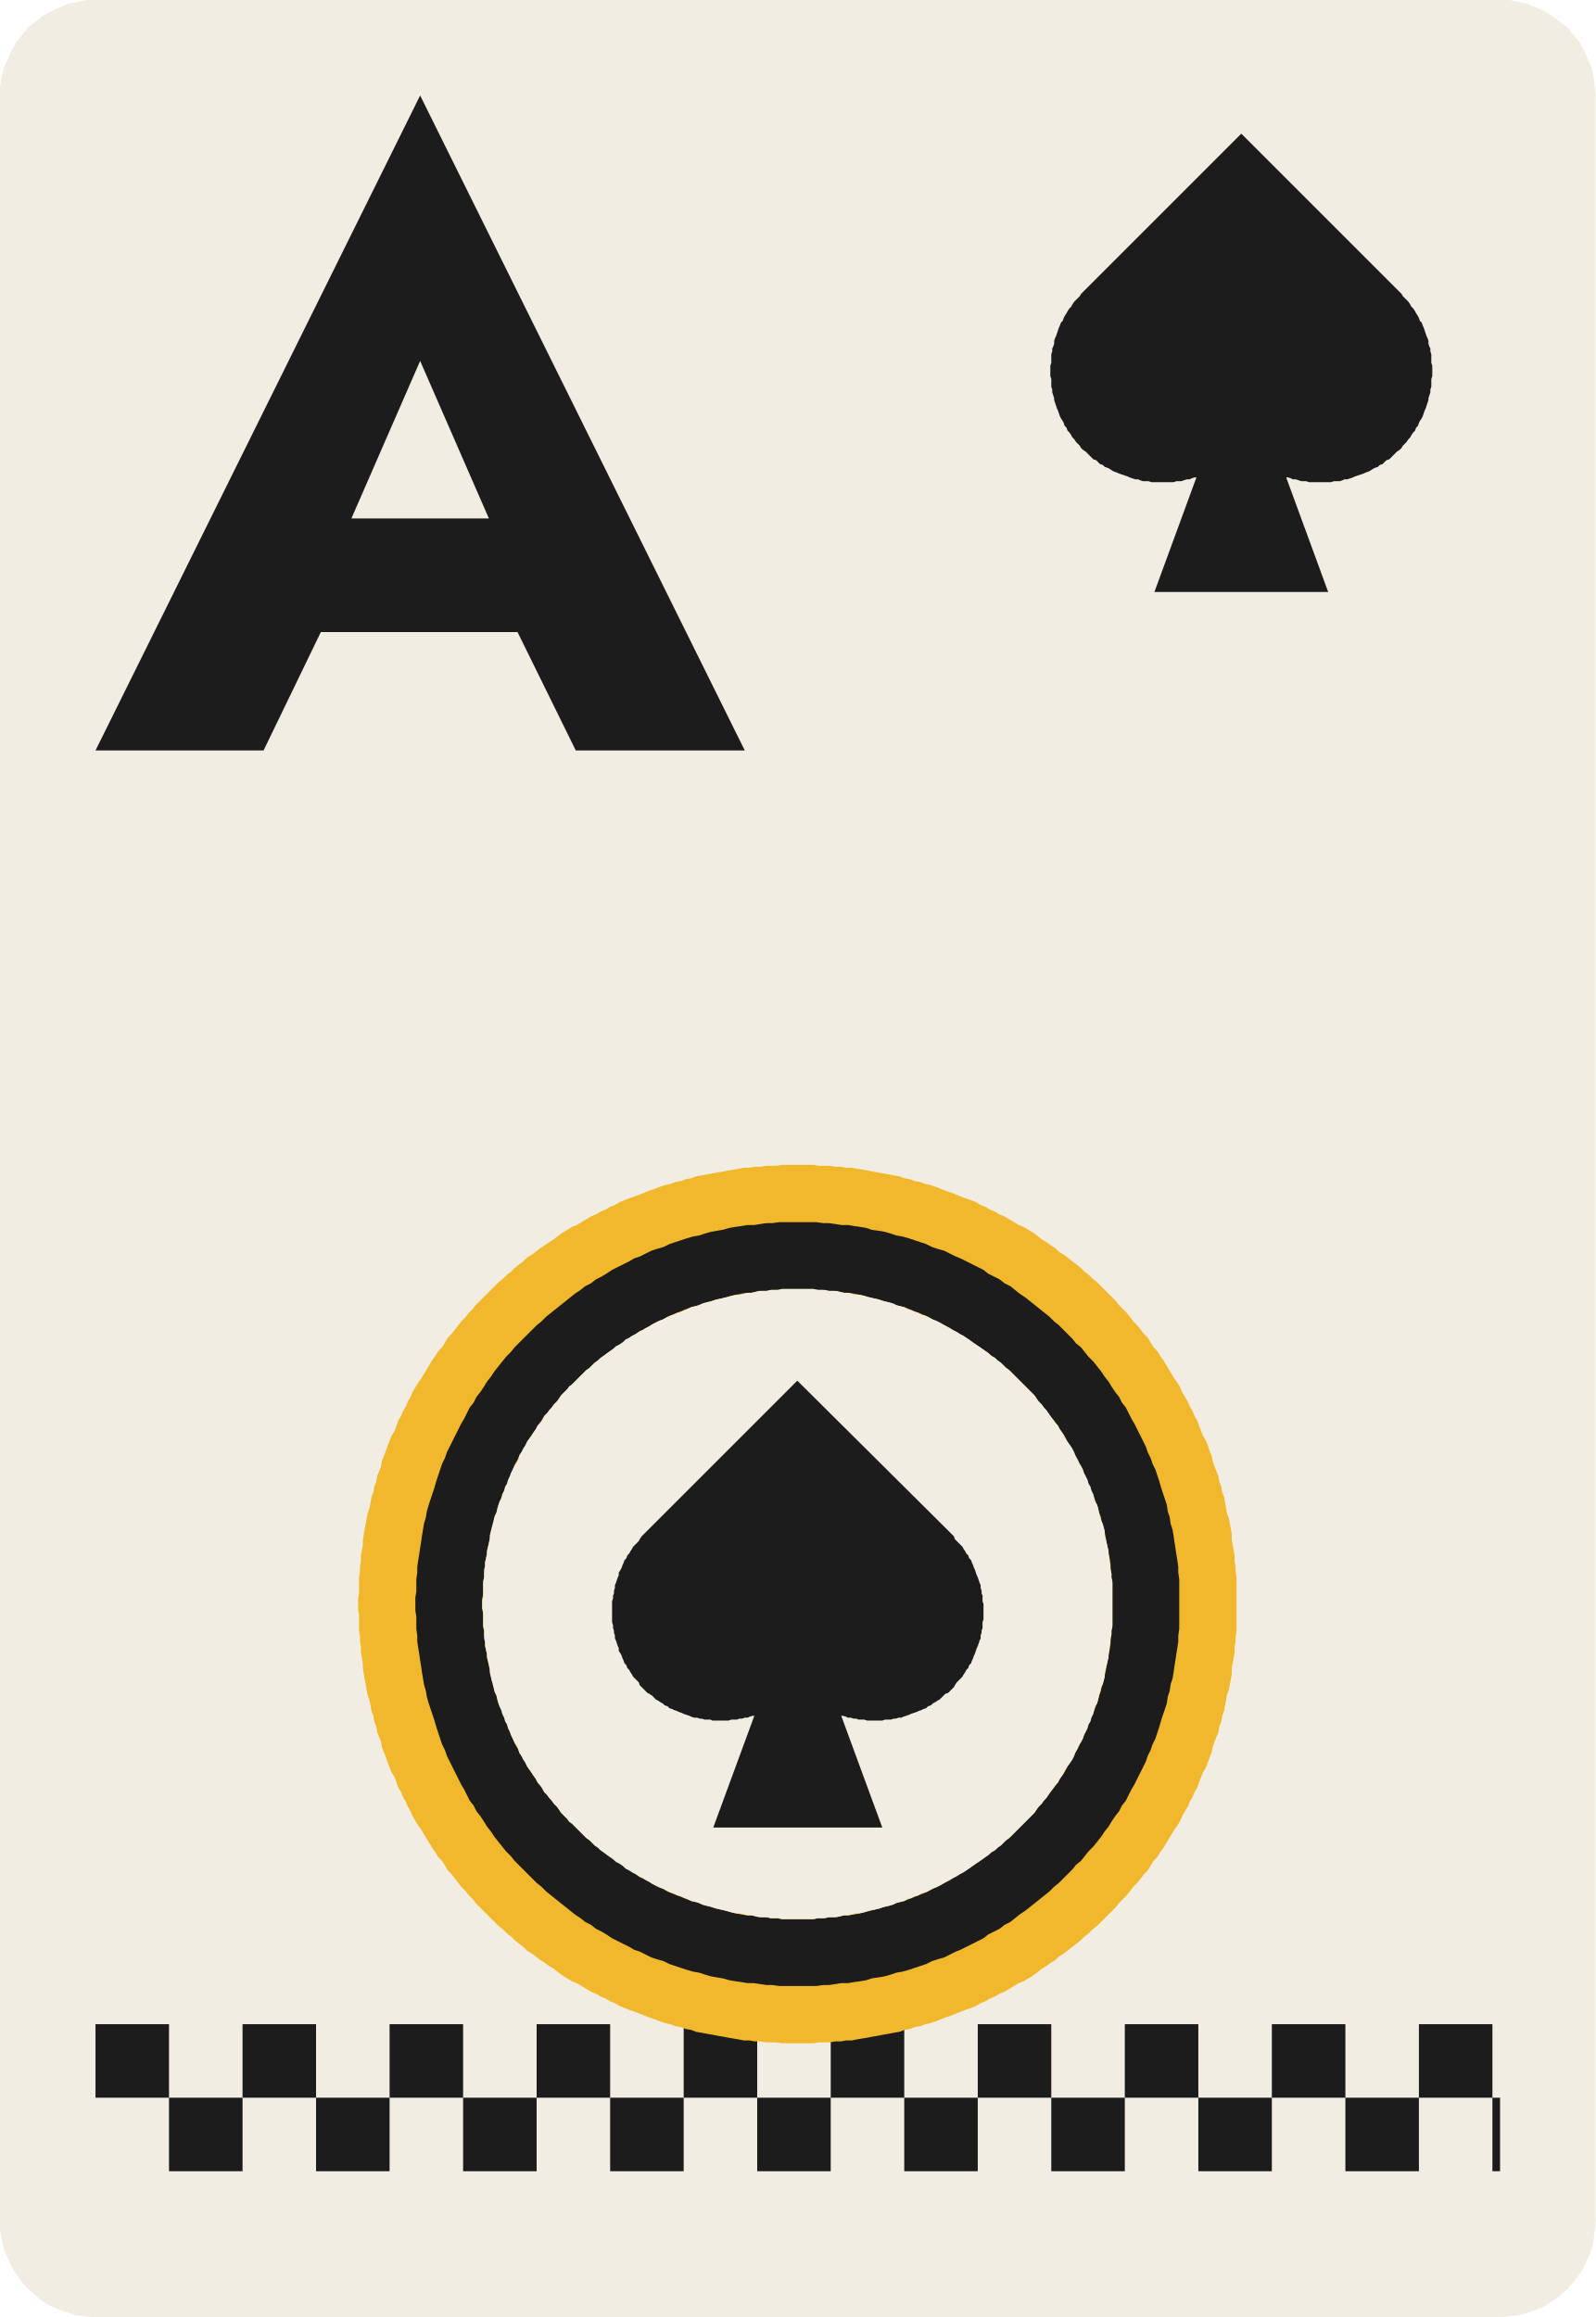
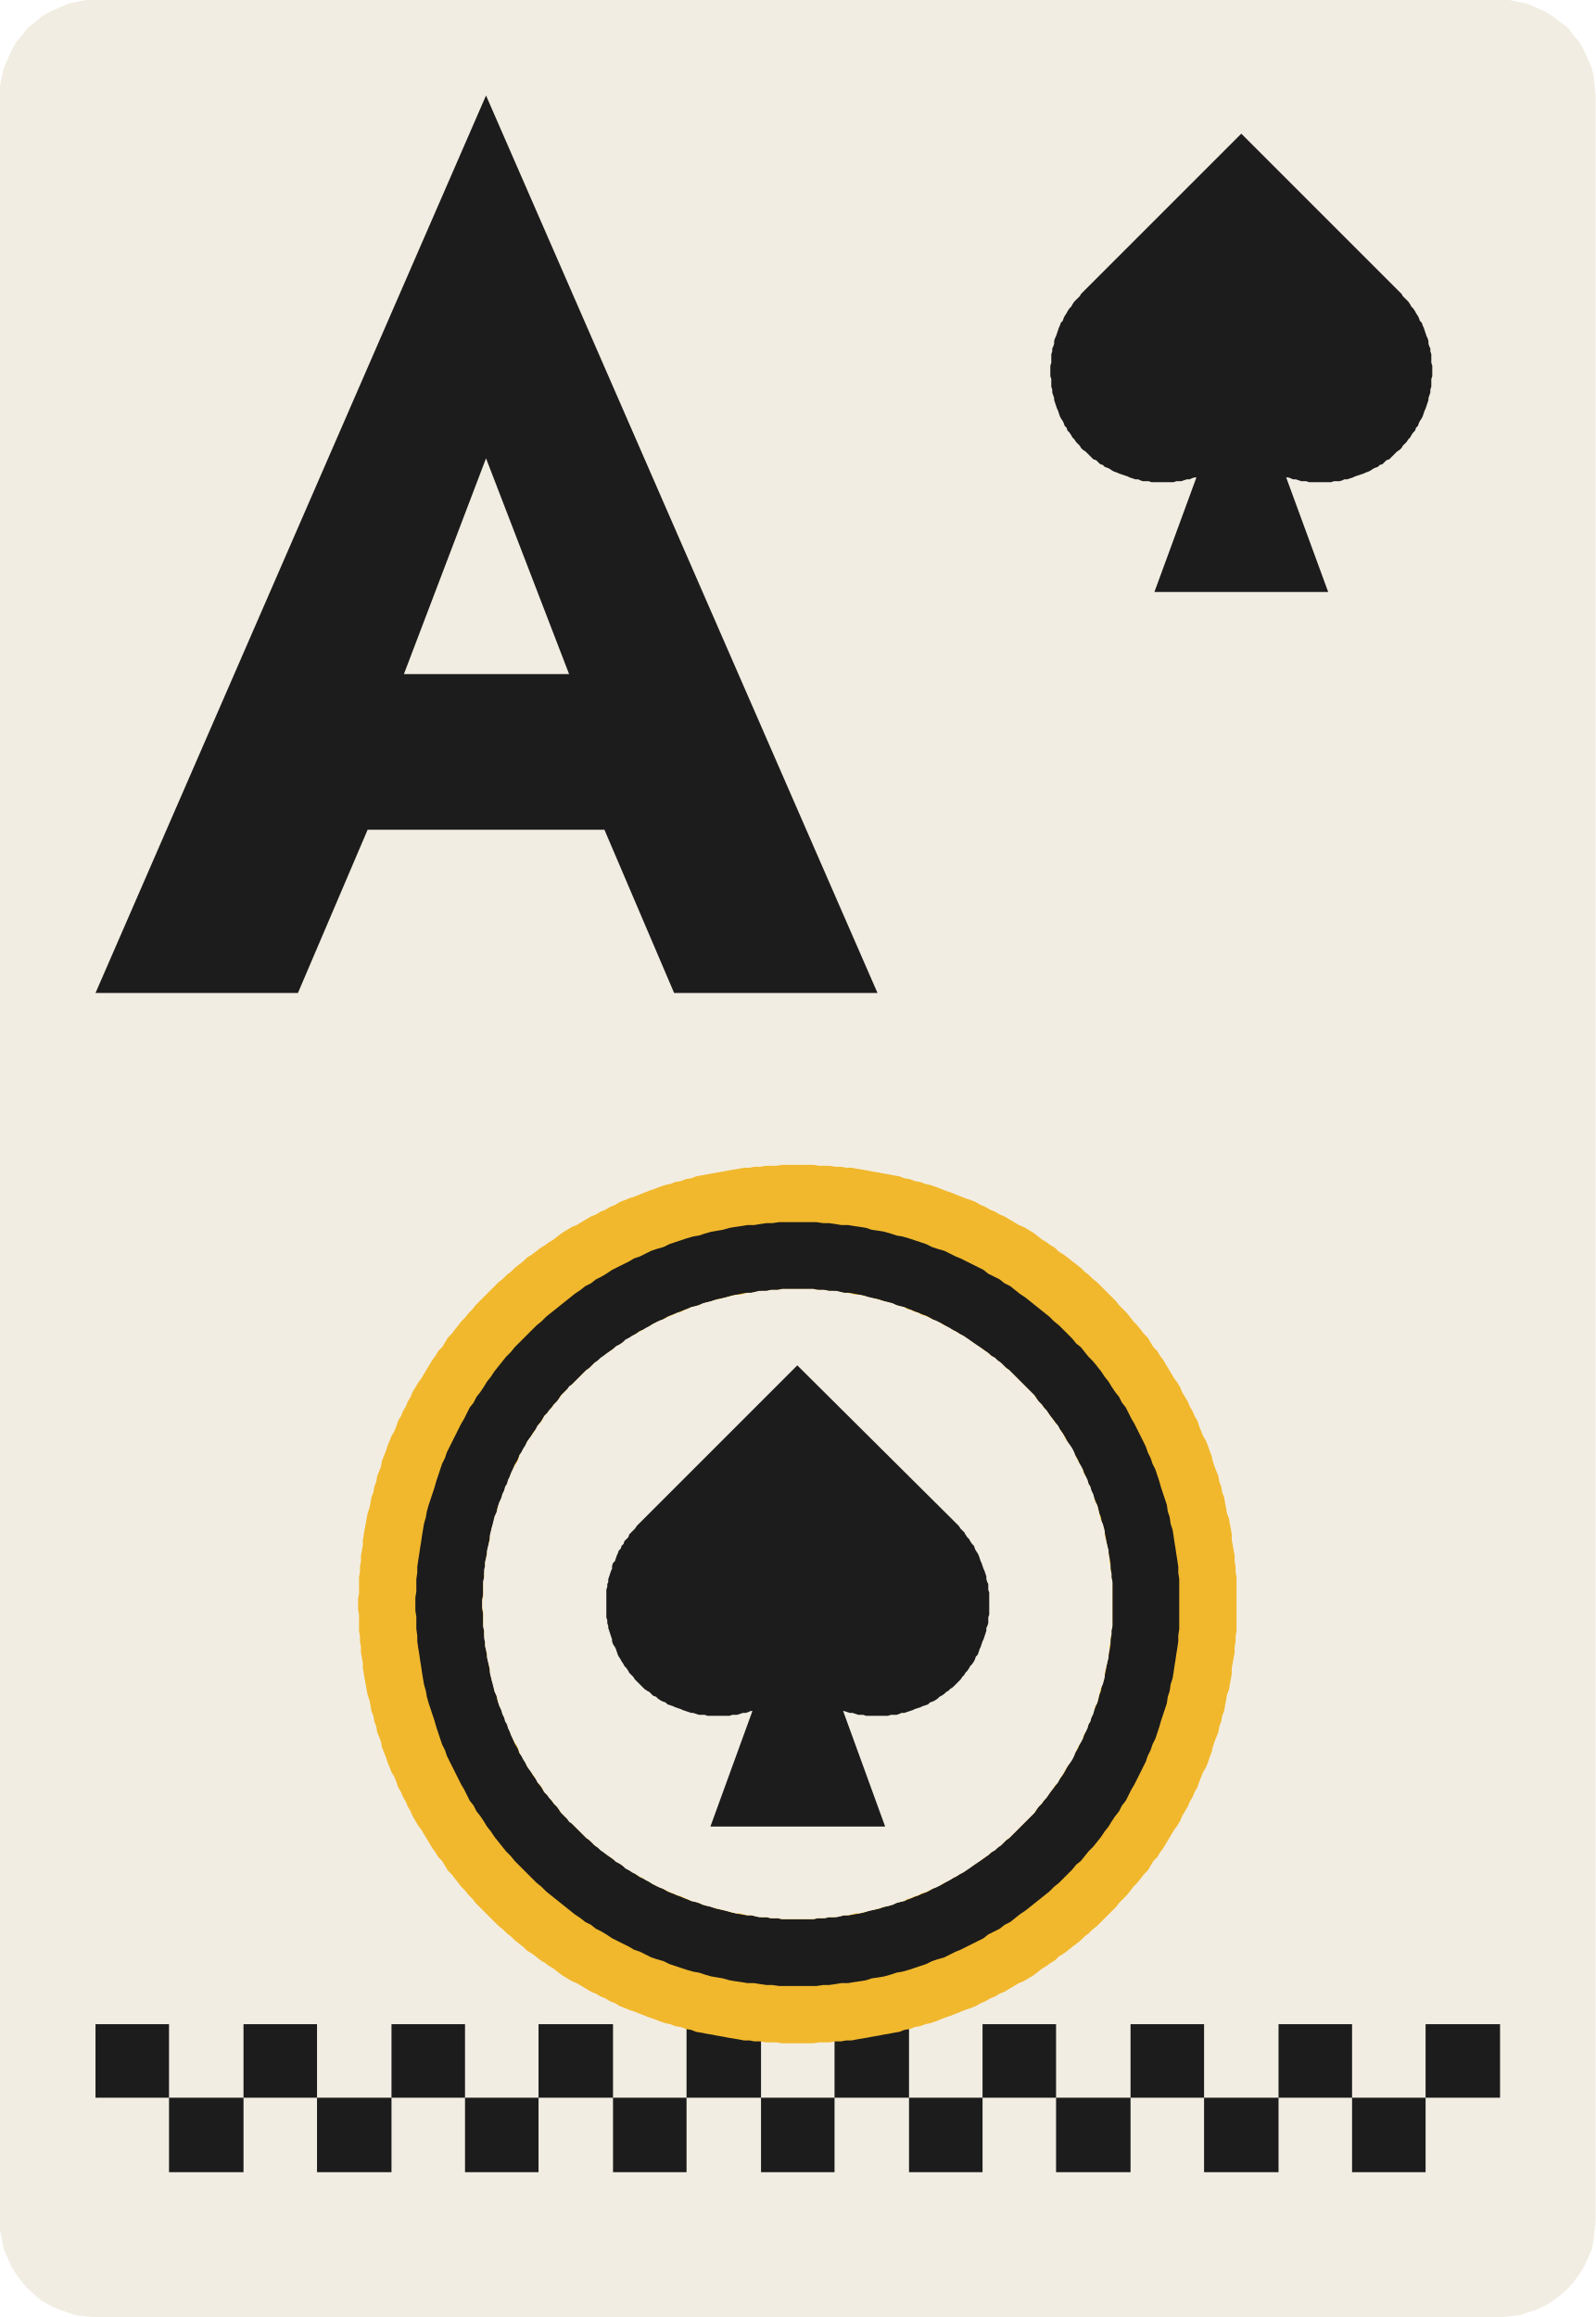
<svg xmlns="http://www.w3.org/2000/svg" width="16pt" height="23.237pt" viewBox="0 0 167.087 242.667">
  <path fill="#f2ede2" fill-rule="evenodd" d="M167.1 10.0 167.0 9.0 166.9 8.0 166.7 7.1 166.3 6.2 165.9 5.3 165.4 4.4 164.8 3.7 164.2 2.9 163.4 2.3 162.6 1.7 161.8 1.2 160.9 0.8 160.0 0.4 159.0 0.2 158.1 0.0 157.1 0.0 10.0 0.0 9.0 0.0 8.0 0.2 7.1 0.4 6.2 0.8 5.3 1.2 4.4 1.7 3.7 2.3 2.9 2.9 2.3 3.7 1.7 4.4 1.2 5.3 0.8 6.2 0.4 7.1 0.2 8.0 0.0 9.0 0.0 10.0 0.0 232.7 0.0 233.6 0.2 234.6 0.4 235.6 0.8 236.5 1.2 237.4 1.7 238.2 2.3 239.0 2.9 239.7 3.7 240.4 4.4 241.0 5.3 241.5 6.2 241.9 7.1 242.2 8.0 242.5 9.0 242.6 10.0 242.7 157.1 242.7 158.1 242.6 159.0 242.5 160.0 242.2 160.9 241.9 161.8 241.5 162.6 241.0 163.4 240.4 164.2 239.7 164.8 239.0 165.4 238.2 165.9 237.4 166.3 236.5 166.7 235.6 166.9 234.6 167.0 233.6 167.1 232.7Z" />
-   <path fill="#1c1c1c" fill-rule="evenodd" d="M10.0 219.7 17.7 219.7 17.7 212.0 10.0 212.0ZM25.4 219.7 33.1 219.7 33.1 212.0 25.4 212.0ZM40.8 219.7 48.5 219.7 48.5 212.0 40.8 212.0ZM63.9 219.7 63.9 212.0 56.2 212.0 56.2 219.7ZM79.3 219.7 79.3 212.0 71.6 212.0 71.6 219.7ZM17.7 227.4 25.4 227.4 25.4 219.7 17.7 219.7ZM33.1 227.4 40.8 227.4 40.8 219.7 33.1 219.7ZM48.5 227.4 56.2 227.4 56.2 219.7 48.5 219.7ZM71.6 227.4 71.6 219.7 63.9 219.7 63.9 227.4ZM87.0 227.4 87.0 219.7 79.3 219.7 79.3 227.4ZM87.0 219.7 94.7 219.7 94.7 212.0 87.0 212.0ZM102.4 219.7 110.1 219.7 110.1 212.0 102.4 212.0ZM117.8 219.7 125.5 219.7 125.5 212.0 117.8 212.0ZM140.9 219.7 140.9 212.0 133.2 212.0 133.2 219.7ZM156.3 219.7 156.3 212.0 148.6 212.0 148.6 219.7ZM94.7 227.4 102.4 227.4 102.4 219.7 94.7 219.7ZM110.1 227.4 117.8 227.4 117.8 219.7 110.1 219.7ZM125.5 227.4 133.2 227.4 133.2 219.7 125.5 219.7ZM148.6 227.4 148.6 219.7 140.9 219.7 140.9 227.4ZM157.1 227.4 157.1 219.7 156.3 219.7 156.3 227.4Z" />
+   <path fill="#1c1c1c" fill-rule="evenodd" d="M10.0 219.7 17.7 219.7 17.7 212.0 10.0 212.0ZM25.5 219.7 33.2 219.7 33.2 212.0 25.5 212.0ZM41.0 219.7 48.7 219.7 48.7 212.0 41.0 212.0ZM56.4 219.7 64.2 219.7 64.2 212.0 56.4 212.0ZM71.9 219.7 79.7 219.7 79.7 212.0 71.9 212.0ZM17.7 227.5 25.5 227.5 25.5 219.7 17.7 219.7ZM33.2 227.5 41.0 227.5 41.0 219.7 33.2 219.7ZM56.4 227.5 56.4 219.7 48.7 219.7 48.7 227.5ZM71.9 227.5 71.9 219.7 64.2 219.7 64.2 227.5ZM79.7 227.5 87.4 227.5 87.4 219.7 79.7 219.7ZM95.2 212.0 87.4 212.0 87.4 219.7 95.2 219.7ZM102.9 219.7 110.6 219.7 110.6 212.0 102.9 212.0ZM126.1 219.7 126.1 212.0 118.4 212.0 118.4 219.7ZM141.6 219.7 141.6 212.0 133.9 212.0 133.9 219.7ZM149.3 219.7 157.1 219.7 157.1 212.0 149.3 212.0ZM95.2 227.5 102.9 227.5 102.9 219.7 95.2 219.7ZM110.6 227.5 118.4 227.5 118.4 219.7 110.6 219.7ZM133.9 227.5 133.9 219.7 126.1 219.7 126.1 227.5ZM149.3 227.5 149.3 219.7 141.6 219.7 141.6 227.5Z" />
  <path fill="#f1b82d" fill-rule="evenodd" d="M129.5 168.0 129.5 167.4 129.5 166.9 129.5 166.3 129.5 165.7 129.5 165.2 129.4 164.6 129.4 164.1 129.3 163.5 129.3 162.9 129.2 162.4 129.1 161.8 129.0 161.3 129.0 160.7 128.9 160.1 128.8 159.6 128.7 159.0 128.5 158.5 128.4 157.9 128.3 157.4 128.2 156.8 128.0 156.3 127.9 155.7 127.7 155.2 127.6 154.6 127.4 154.1 127.2 153.6 127.0 153.0 126.9 152.5 126.7 152.0 126.5 151.4 126.3 150.9 126.0 150.4 125.8 149.9 125.6 149.4 125.4 148.8 125.1 148.3 124.9 147.8 124.6 147.3 124.4 146.8 124.1 146.3 123.8 145.8 123.6 145.3 123.3 144.8 123.0 144.4 122.7 143.9 122.4 143.4 122.1 142.9 121.8 142.4 121.5 142.0 121.2 141.5 120.8 141.1 120.5 140.6 120.2 140.1 119.8 139.7 119.5 139.3 119.1 138.8 118.7 138.4 118.4 138.0 118.0 137.5 117.6 137.1 117.2 136.7 116.9 136.3 116.5 135.9 116.1 135.5 115.7 135.1 115.3 134.7 114.9 134.3 114.4 133.9 114.0 133.5 113.6 133.2 113.2 132.8 112.7 132.4 112.3 132.1 111.8 131.7 111.4 131.4 110.9 131.1 110.5 130.7 110.0 130.4 109.6 130.1 109.1 129.8 108.6 129.4 108.2 129.1 107.7 128.8 107.2 128.5 106.7 128.3 106.2 128.0 105.7 127.7 105.2 127.4 104.7 127.2 104.2 126.9 103.7 126.7 103.2 126.4 102.7 126.2 102.2 125.9 101.7 125.7 101.1 125.5 100.6 125.3 100.1 125.1 99.6 124.9 99.0 124.7 98.5 124.5 98.0 124.3 97.4 124.1 96.9 124.0 96.4 123.8 95.8 123.7 95.3 123.5 94.7 123.4 94.2 123.2 93.6 123.1 93.1 123.0 92.5 122.9 92.0 122.8 91.4 122.7 90.9 122.6 90.3 122.5 89.7 122.4 89.2 122.3 88.6 122.3 88.1 122.2 87.5 122.2 86.9 122.1 86.4 122.1 85.8 122.1 85.2 122.0 84.7 122.0 84.1 122.0 83.5 122.0 83.0 122.0 82.4 122.0 81.9 122.0 81.3 122.1 80.7 122.1 80.2 122.1 79.6 122.2 79.0 122.2 78.5 122.3 77.9 122.3 77.4 122.4 76.8 122.5 76.2 122.6 75.7 122.7 75.1 122.8 74.6 122.9 74.0 123.0 73.5 123.1 72.9 123.2 72.4 123.4 71.8 123.5 71.3 123.7 70.7 123.8 70.2 124.0 69.7 124.1 69.1 124.3 68.6 124.5 68.0 124.7 67.5 124.9 67.0 125.1 66.5 125.3 65.9 125.5 65.4 125.7 64.9 125.9 64.4 126.2 63.9 126.4 63.4 126.7 62.9 126.9 62.4 127.2 61.9 127.4 61.4 127.7 60.9 128.0 60.4 128.3 59.9 128.5 59.4 128.8 58.9 129.1 58.5 129.4 58.0 129.8 57.5 130.1 57.1 130.4 56.6 130.7 56.1 131.1 55.7 131.4 55.2 131.7 54.8 132.1 54.4 132.4 53.9 132.8 53.5 133.2 53.1 133.5 52.7 133.9 52.2 134.3 51.8 134.7 51.4 135.1 51.0 135.5 50.6 135.9 50.2 136.3 49.8 136.7 49.5 137.1 49.1 137.5 48.7 138.0 48.3 138.4 48.0 138.8 47.6 139.3 47.3 139.7 46.9 140.1 46.6 140.6 46.3 141.1 45.9 141.5 45.6 142.0 45.3 142.4 45.0 142.9 44.7 143.4 44.4 143.9 44.1 144.4 43.8 144.8 43.5 145.3 43.2 145.8 43.0 146.3 42.7 146.8 42.5 147.3 42.2 147.8 42.0 148.3 41.7 148.8 41.5 149.4 41.3 149.9 41.0 150.4 40.8 150.9 40.6 151.4 40.4 152.0 40.2 152.5 40.0 153.0 39.9 153.6 39.7 154.1 39.5 154.6 39.4 155.2 39.2 155.7 39.1 156.3 38.9 156.8 38.8 157.4 38.7 157.9 38.5 158.5 38.4 159.0 38.3 159.6 38.2 160.1 38.1 160.7 38.0 161.3 38.0 161.8 37.9 162.4 37.8 162.9 37.8 163.5 37.7 164.1 37.7 164.6 37.6 165.2 37.6 165.7 37.6 166.3 37.6 166.9 37.5 167.4 37.5 168.0 37.5 168.6 37.6 169.1 37.6 169.7 37.6 170.3 37.6 170.8 37.7 171.4 37.7 171.9 37.8 172.5 37.8 173.1 37.9 173.6 38.0 174.2 38.0 174.7 38.1 175.3 38.2 175.9 38.3 176.4 38.4 177.0 38.5 177.5 38.7 178.1 38.8 178.6 38.9 179.2 39.1 179.7 39.2 180.3 39.4 180.8 39.5 181.4 39.7 181.9 39.9 182.4 40.0 183.0 40.2 183.5 40.4 184.0 40.6 184.6 40.8 185.1 41.0 185.6 41.3 186.1 41.5 186.6 41.7 187.2 42.0 187.7 42.2 188.2 42.5 188.7 42.7 189.2 43.0 189.7 43.2 190.2 43.5 190.7 43.8 191.2 44.1 191.6 44.4 192.1 44.7 192.6 45.0 193.1 45.3 193.6 45.6 194.0 45.9 194.5 46.3 194.9 46.6 195.4 46.9 195.9 47.3 196.3 47.6 196.7 48.0 197.2 48.3 197.6 48.7 198.0 49.1 198.5 49.5 198.9 49.8 199.3 50.2 199.7 50.6 200.1 51.0 200.5 51.4 200.9 51.8 201.3 52.2 201.7 52.7 202.1 53.1 202.5 53.5 202.8 53.9 203.2 54.4 203.6 54.8 203.9 55.2 204.3 55.7 204.6 56.1 204.9 56.6 205.3 57.1 205.6 57.5 205.9 58.0 206.2 58.5 206.6 58.9 206.9 59.4 207.2 59.9 207.5 60.4 207.7 60.9 208.0 61.4 208.3 61.9 208.6 62.4 208.8 62.9 209.1 63.4 209.3 63.9 209.6 64.4 209.8 64.9 210.1 65.4 210.3 65.9 210.5 66.5 210.7 67.0 210.9 67.5 211.1 68.0 211.3 68.6 211.5 69.1 211.7 69.7 211.9 70.2 212.0 70.7 212.2 71.3 212.3 71.8 212.5 72.4 212.6 72.9 212.8 73.5 212.9 74.0 213.0 74.6 213.1 75.1 213.2 75.7 213.3 76.2 213.4 76.8 213.5 77.4 213.6 77.9 213.7 78.5 213.7 79.0 213.8 79.6 213.8 80.2 213.9 80.7 213.9 81.3 213.9 81.9 214.0 82.4 214.0 83.0 214.0 83.5 214.0 84.1 214.0 84.7 214.0 85.2 214.0 85.8 213.9 86.4 213.9 86.9 213.9 87.5 213.8 88.1 213.8 88.6 213.7 89.2 213.7 89.7 213.6 90.3 213.5 90.9 213.4 91.4 213.3 92.0 213.2 92.5 213.1 93.1 213.0 93.6 212.9 94.2 212.8 94.7 212.6 95.3 212.5 95.8 212.3 96.4 212.2 96.9 212.0 97.4 211.9 98.0 211.7 98.5 211.5 99.0 211.3 99.6 211.1 100.1 210.9 100.6 210.7 101.1 210.5 101.7 210.3 102.2 210.1 102.7 209.8 103.2 209.6 103.7 209.3 104.2 209.1 104.7 208.8 105.2 208.6 105.7 208.3 106.2 208.0 106.7 207.7 107.2 207.5 107.7 207.2 108.2 206.9 108.6 206.6 109.1 206.2 109.6 205.9 110.0 205.6 110.5 205.3 110.9 204.9 111.4 204.6 111.8 204.3 112.3 203.9 112.7 203.6 113.2 203.2 113.6 202.8 114.0 202.5 114.4 202.1 114.9 201.7 115.3 201.3 115.7 200.9 116.1 200.5 116.5 200.1 116.9 199.7 117.2 199.3 117.6 198.9 118.0 198.5 118.4 198.0 118.7 197.6 119.1 197.2 119.5 196.7 119.8 196.3 120.2 195.9 120.5 195.4 120.8 194.9 121.2 194.5 121.5 194.0 121.8 193.6 122.1 193.1 122.4 192.6 122.7 192.1 123.0 191.6 123.3 191.2 123.6 190.7 123.8 190.2 124.1 189.7 124.4 189.2 124.6 188.7 124.9 188.2 125.1 187.7 125.4 187.2 125.6 186.6 125.8 186.1 126.0 185.6 126.3 185.1 126.5 184.6 126.7 184.0 126.9 183.5 127.0 183.0 127.2 182.4 127.4 181.9 127.6 181.4 127.7 180.8 127.9 180.3 128.0 179.7 128.2 179.2 128.3 178.6 128.4 178.1 128.5 177.5 128.7 177.0 128.8 176.4 128.9 175.9 129.0 175.3 129.0 174.7 129.1 174.2 129.2 173.6 129.3 173.1 129.3 172.5 129.4 171.9 129.4 171.4 129.5 170.8 129.5 170.3 129.5 169.7 129.5 169.1 129.5 168.6Z" />
  <path fill="#1c1c1c" fill-rule="evenodd" d="M123.5 167.3 123.5 166.7 123.5 166.0 123.5 165.4 123.4 164.7 123.4 164.1 123.3 163.4 123.2 162.8 123.1 162.1 123.0 161.5 122.9 160.8 122.8 160.2 122.6 159.6 122.5 158.9 122.3 158.3 122.2 157.6 122.0 157.0 121.8 156.4 121.6 155.8 121.4 155.1 121.2 154.5 121.0 153.9 120.7 153.3 120.5 152.7 120.2 152.1 120.0 151.5 119.7 150.9 119.4 150.3 119.1 149.7 118.8 149.1 118.5 148.6 118.2 148.0 117.9 147.4 117.5 146.9 117.2 146.3 116.8 145.8 116.4 145.2 116.1 144.7 115.7 144.2 115.3 143.6 114.9 143.1 114.5 142.6 114.0 142.1 113.6 141.6 113.2 141.1 112.7 140.7 112.3 140.2 111.8 139.7 111.4 139.3 110.9 138.8 110.4 138.4 109.9 137.9 109.4 137.5 108.9 137.1 108.4 136.7 107.9 136.3 107.4 135.9 106.8 135.5 106.3 135.1 105.8 134.7 105.2 134.4 104.7 134.0 104.1 133.7 103.5 133.4 103.0 133.0 102.4 132.7 101.8 132.4 101.2 132.1 100.6 131.8 100.1 131.6 99.5 131.3 98.9 131.0 98.2 130.8 97.6 130.6 97.0 130.3 96.4 130.1 95.8 129.9 95.2 129.7 94.5 129.5 93.9 129.4 93.3 129.2 92.6 129.0 92.0 128.9 91.3 128.8 90.7 128.6 90.1 128.5 89.4 128.4 88.8 128.3 88.1 128.3 87.5 128.2 86.8 128.1 86.2 128.1 85.5 128.0 84.9 128.0 84.2 128.0 83.5 128.0 82.9 128.0 82.2 128.0 81.6 128.0 80.9 128.1 80.3 128.1 79.6 128.2 79.0 128.3 78.3 128.3 77.7 128.4 77.0 128.5 76.4 128.6 75.7 128.8 75.1 128.9 74.5 129.0 73.8 129.2 73.2 129.4 72.6 129.5 71.9 129.7 71.3 129.9 70.7 130.1 70.1 130.3 69.5 130.6 68.8 130.8 68.2 131.0 67.6 131.3 67.0 131.6 66.4 131.8 65.9 132.1 65.3 132.4 64.7 132.7 64.1 133.0 63.5 133.4 63.0 133.7 62.4 134.0 61.9 134.4 61.3 134.7 60.8 135.1 60.2 135.5 59.7 135.9 59.2 136.3 58.7 136.7 58.2 137.1 57.7 137.5 57.2 137.9 56.7 138.4 56.2 138.8 55.7 139.3 55.3 139.7 54.8 140.2 54.3 140.7 53.9 141.1 53.5 141.6 53.0 142.1 52.6 142.6 52.2 143.1 51.8 143.6 51.4 144.2 51.0 144.7 50.7 145.2 50.3 145.8 49.9 146.3 49.6 146.9 49.2 147.4 48.9 148.0 48.6 148.6 48.3 149.1 48.0 149.7 47.7 150.3 47.4 150.9 47.1 151.5 46.8 152.1 46.6 152.7 46.3 153.3 46.1 153.9 45.9 154.5 45.7 155.1 45.5 155.8 45.3 156.4 45.1 157.0 44.9 157.6 44.7 158.3 44.6 158.9 44.4 159.6 44.3 160.2 44.2 160.8 44.1 161.5 44.0 162.1 43.9 162.8 43.8 163.4 43.7 164.1 43.7 164.7 43.6 165.4 43.6 166.0 43.6 166.7 43.5 167.3 43.5 168.0 43.5 168.7 43.6 169.3 43.6 170.0 43.6 170.6 43.7 171.3 43.7 171.9 43.8 172.6 43.9 173.2 44.0 173.9 44.1 174.5 44.2 175.2 44.3 175.8 44.4 176.4 44.6 177.1 44.7 177.7 44.9 178.4 45.1 179.0 45.3 179.6 45.5 180.2 45.7 180.9 45.9 181.5 46.1 182.1 46.3 182.7 46.6 183.3 46.8 183.9 47.1 184.5 47.4 185.1 47.7 185.7 48.0 186.3 48.3 186.9 48.6 187.4 48.9 188.0 49.2 188.6 49.6 189.1 49.9 189.7 50.3 190.2 50.7 190.8 51.0 191.3 51.4 191.8 51.8 192.4 52.2 192.9 52.6 193.4 53.0 193.9 53.5 194.4 53.9 194.9 54.3 195.3 54.8 195.8 55.3 196.3 55.7 196.7 56.2 197.2 56.7 197.6 57.2 198.1 57.7 198.5 58.2 198.9 58.7 199.3 59.2 199.7 59.7 200.1 60.2 200.5 60.8 200.9 61.3 201.3 61.9 201.6 62.4 202.0 63.0 202.3 63.5 202.6 64.1 203.0 64.7 203.3 65.3 203.6 65.9 203.9 66.4 204.2 67.0 204.4 67.6 204.7 68.2 205.0 68.8 205.2 69.5 205.4 70.1 205.7 70.7 205.9 71.3 206.1 71.9 206.3 72.6 206.5 73.2 206.6 73.8 206.8 74.5 207.0 75.1 207.1 75.7 207.2 76.4 207.4 77.0 207.5 77.7 207.6 78.3 207.7 79.0 207.7 79.6 207.8 80.3 207.9 80.9 207.9 81.6 208.0 82.2 208.0 82.9 208.0 83.5 208.0 84.2 208.0 84.9 208.0 85.5 208.0 86.2 207.9 86.8 207.9 87.5 207.8 88.1 207.7 88.8 207.7 89.4 207.6 90.1 207.5 90.7 207.4 91.3 207.2 92.0 207.1 92.6 207.0 93.3 206.8 93.9 206.6 94.5 206.5 95.2 206.3 95.8 206.1 96.4 205.9 97.0 205.7 97.6 205.4 98.2 205.2 98.9 205.0 99.5 204.7 100.1 204.4 100.6 204.2 101.2 203.9 101.8 203.6 102.4 203.3 103.0 203.0 103.5 202.6 104.1 202.3 104.7 202.0 105.2 201.6 105.8 201.3 106.3 200.9 106.8 200.5 107.4 200.1 107.9 199.7 108.4 199.3 108.9 198.9 109.4 198.5 109.9 198.1 110.4 197.6 110.9 197.2 111.4 196.7 111.8 196.3 112.3 195.8 112.7 195.3 113.2 194.9 113.6 194.4 114.0 193.9 114.5 193.4 114.9 192.9 115.3 192.4 115.7 191.8 116.1 191.3 116.4 190.8 116.8 190.2 117.2 189.7 117.5 189.1 117.9 188.6 118.2 188.0 118.5 187.4 118.8 186.9 119.1 186.3 119.4 185.7 119.7 185.1 120.0 184.5 120.2 183.9 120.5 183.3 120.7 182.7 121.0 182.1 121.2 181.5 121.4 180.9 121.6 180.2 121.8 179.6 122.0 179.0 122.2 178.4 122.3 177.7 122.5 177.1 122.6 176.4 122.8 175.8 122.9 175.2 123.0 174.5 123.1 173.9 123.2 173.2 123.3 172.6 123.4 171.9 123.4 171.3 123.5 170.6 123.5 170.0 123.5 169.3 123.5 168.7 123.5 168.0ZM116.5 168.5 116.5 169.1 116.5 169.6 116.5 170.2 116.4 170.7 116.4 171.2 116.3 171.8 116.3 172.3 116.2 172.8 116.1 173.4 116.0 173.9 115.9 174.4 115.8 175.0 115.7 175.5 115.6 176.0 115.4 176.5 115.3 177.1 115.1 177.6 115.0 178.1 114.8 178.6 114.6 179.1 114.4 179.6 114.2 180.1 114.0 180.6 113.8 181.1 113.6 181.6 113.4 182.1 113.1 182.6 112.9 183.1 112.6 183.6 112.4 184.0 112.1 184.5 111.8 185.0 111.6 185.4 111.3 185.9 111.0 186.3 110.7 186.8 110.4 187.2 110.0 187.7 109.7 188.1 109.4 188.5 109.1 188.9 108.7 189.3 108.4 189.8 108.0 190.2 107.6 190.6 107.3 190.9 106.9 191.3 106.5 191.7 106.1 192.1 105.7 192.5 105.3 192.8 104.9 193.2 104.5 193.5 104.1 193.8 103.6 194.2 103.2 194.5 102.8 194.8 102.3 195.1 101.9 195.4 101.4 195.7 101.0 196.0 100.5 196.3 100.0 196.6 99.6 196.8 99.1 197.1 98.6 197.4 98.1 197.6 97.7 197.8 97.2 198.1 96.7 198.3 96.2 198.5 95.7 198.7 95.2 198.9 94.7 199.1 94.2 199.2 93.6 199.4 93.1 199.6 92.6 199.7 92.1 199.9 91.6 200.0 91.0 200.1 90.5 200.3 90.0 200.4 89.5 200.5 88.9 200.6 88.4 200.6 87.9 200.7 87.3 200.8 86.8 200.8 86.2 200.9 85.7 200.9 85.2 201.0 84.6 201.0 84.1 201.0 83.5 201.0 83.0 201.0 82.5 201.0 81.9 201.0 81.4 200.9 80.8 200.9 80.3 200.8 79.8 200.8 79.2 200.7 78.7 200.6 78.2 200.6 77.6 200.5 77.1 200.4 76.6 200.3 76.0 200.1 75.5 200.0 75.0 199.9 74.5 199.7 74.0 199.6 73.4 199.4 72.9 199.2 72.4 199.1 71.9 198.9 71.4 198.7 70.9 198.5 70.4 198.3 69.9 198.1 69.4 197.8 68.9 197.6 68.5 197.4 68.0 197.1 67.5 196.8 67.0 196.6 66.6 196.3 66.1 196.0 65.7 195.7 65.2 195.4 64.8 195.1 64.3 194.8 63.9 194.5 63.5 194.2 63.0 193.8 62.6 193.5 62.2 193.2 61.8 192.8 61.4 192.5 61.0 192.1 60.6 191.7 60.2 191.3 59.8 190.9 59.5 190.6 59.1 190.2 58.7 189.8 58.4 189.3 58.0 188.9 57.7 188.5 57.4 188.1 57.0 187.7 56.7 187.2 56.4 186.8 56.1 186.3 55.8 185.9 55.5 185.4 55.2 185.0 55.0 184.5 54.7 184.0 54.4 183.6 54.2 183.1 53.9 182.6 53.7 182.1 53.5 181.6 53.3 181.1 53.1 180.6 52.9 180.1 52.7 179.6 52.5 179.1 52.3 178.6 52.1 178.1 52.0 177.6 51.8 177.1 51.7 176.5 51.5 176.0 51.4 175.5 51.3 175.0 51.2 174.4 51.1 173.9 51.0 173.4 50.9 172.8 50.8 172.3 50.8 171.8 50.7 171.2 50.7 170.7 50.6 170.2 50.6 169.6 50.6 169.1 50.5 168.5 50.5 168.0 50.5 167.5 50.6 166.9 50.6 166.4 50.6 165.8 50.7 165.3 50.7 164.8 50.8 164.2 50.8 163.7 50.9 163.2 51.0 162.6 51.1 162.1 51.2 161.6 51.3 161.0 51.4 160.5 51.5 160.0 51.7 159.5 51.8 158.9 52.0 158.4 52.1 157.9 52.3 157.4 52.5 156.9 52.7 156.4 52.9 155.9 53.1 155.4 53.3 154.9 53.5 154.4 53.7 153.9 53.9 153.4 54.2 152.9 54.4 152.4 54.7 152.0 55.0 151.5 55.2 151.0 55.5 150.6 55.8 150.1 56.1 149.7 56.4 149.2 56.7 148.8 57.0 148.3 57.4 147.9 57.7 147.5 58.0 147.1 58.4 146.7 58.7 146.2 59.1 145.8 59.5 145.4 59.8 145.1 60.2 144.7 60.6 144.3 61.0 143.9 61.4 143.5 61.8 143.2 62.2 142.8 62.6 142.5 63.0 142.2 63.5 141.8 63.9 141.5 64.3 141.2 64.8 140.9 65.2 140.6 65.7 140.3 66.1 140.0 66.6 139.7 67.0 139.4 67.5 139.2 68.0 138.9 68.5 138.6 68.9 138.4 69.4 138.2 69.9 137.9 70.4 137.7 70.9 137.5 71.4 137.3 71.9 137.1 72.4 136.9 72.9 136.8 73.4 136.6 74.0 136.4 74.5 136.3 75.0 136.1 75.5 136.0 76.0 135.9 76.6 135.7 77.1 135.6 77.6 135.5 78.2 135.4 78.7 135.4 79.2 135.3 79.8 135.2 80.3 135.2 80.8 135.1 81.4 135.1 81.9 135.0 82.5 135.0 83.0 135.0 83.5 135.0 84.1 135.0 84.6 135.0 85.2 135.0 85.7 135.1 86.2 135.1 86.8 135.2 87.3 135.2 87.9 135.3 88.4 135.4 88.9 135.4 89.5 135.5 90.0 135.6 90.5 135.7 91.0 135.9 91.6 136.0 92.1 136.1 92.6 136.3 93.1 136.4 93.6 136.6 94.2 136.8 94.7 136.9 95.2 137.1 95.7 137.3 96.2 137.5 96.7 137.7 97.2 137.9 97.7 138.2 98.1 138.4 98.6 138.6 99.1 138.9 99.6 139.2 100.0 139.4 100.5 139.7 101.0 140.0 101.4 140.3 101.9 140.6 102.3 140.9 102.8 141.2 103.2 141.5 103.6 141.8 104.1 142.2 104.5 142.5 104.9 142.8 105.3 143.2 105.7 143.5 106.1 143.9 106.5 144.3 106.9 144.7 107.3 145.1 107.6 145.4 108.0 145.8 108.4 146.2 108.7 146.7 109.1 147.1 109.4 147.5 109.7 147.9 110.0 148.3 110.4 148.8 110.7 149.2 111.0 149.7 111.3 150.1 111.6 150.6 111.8 151.0 112.1 151.5 112.4 152.0 112.6 152.4 112.9 152.9 113.1 153.4 113.4 153.9 113.6 154.4 113.8 154.9 114.0 155.4 114.2 155.9 114.4 156.4 114.6 156.9 114.8 157.4 115.0 157.9 115.1 158.4 115.3 158.9 115.4 159.5 115.6 160.0 115.7 160.5 115.8 161.0 115.9 161.6 116.0 162.1 116.1 162.6 116.2 163.2 116.3 163.7 116.3 164.2 116.4 164.8 116.4 165.3 116.5 165.8 116.5 166.4 116.5 166.9 116.5 167.5 116.5 168.0Z" />
  <path fill="#f2ede2" fill-rule="evenodd" d="M116.5 168.0 116.5 167.6 116.5 167.2 116.5 166.8 116.5 166.4 116.5 166.0 116.5 165.6 116.4 165.2 116.4 164.8 116.3 164.4 116.3 164.0 116.2 163.6 116.2 163.2 116.1 162.8 116.1 162.4 116.0 162.0 115.9 161.6 115.8 161.2 115.7 160.8 115.7 160.4 115.6 160.0 115.5 159.6 115.3 159.2 115.2 158.8 115.1 158.4 115.0 158.0 114.9 157.6 114.7 157.3 114.6 156.9 114.5 156.5 114.3 156.1 114.2 155.7 114.0 155.4 113.9 155.0 113.7 154.6 113.5 154.3 113.4 153.9 113.2 153.5 113.0 153.2 112.8 152.8 112.6 152.4 112.5 152.1 112.3 151.7 112.1 151.4 111.8 151.0 111.6 150.7 111.4 150.3 111.2 150.0 111.0 149.7 110.8 149.3 110.5 149.0 110.3 148.7 110.0 148.3 109.8 148.0 109.6 147.7 109.3 147.4 109.1 147.1 108.8 146.8 108.5 146.4 108.3 146.1 108.0 145.8 107.7 145.5 107.4 145.2 107.2 145.0 106.9 144.7 106.6 144.4 106.3 144.1 106.0 143.8 105.7 143.5 105.4 143.3 105.1 143.0 104.8 142.7 104.5 142.5 104.2 142.2 103.8 142.0 103.5 141.7 103.2 141.5 102.9 141.3 102.5 141.0 102.2 140.8 101.9 140.6 101.5 140.3 101.2 140.1 100.9 139.9 100.5 139.7 100.2 139.5 99.8 139.3 99.5 139.1 99.1 138.9 98.7 138.7 98.4 138.5 98.0 138.3 97.7 138.2 97.3 138.0 96.9 137.8 96.5 137.7 96.2 137.5 95.8 137.4 95.4 137.2 95.0 137.1 94.7 136.9 94.3 136.8 93.9 136.7 93.5 136.5 93.1 136.4 92.7 136.3 92.3 136.2 92.0 136.1 91.6 136.0 91.2 135.9 90.8 135.8 90.4 135.7 90.0 135.6 89.6 135.6 89.2 135.5 88.8 135.4 88.4 135.4 88.0 135.3 87.6 135.2 87.2 135.2 86.8 135.2 86.4 135.1 86.0 135.1 85.6 135.1 85.2 135.0 84.8 135.0 84.4 135.0 83.9 135.0 83.5 135.0 83.1 135.0 82.7 135.0 82.3 135.0 81.9 135.0 81.5 135.1 81.1 135.1 80.7 135.1 80.3 135.2 79.9 135.2 79.5 135.2 79.1 135.3 78.7 135.4 78.3 135.4 77.9 135.5 77.5 135.6 77.1 135.6 76.7 135.7 76.3 135.8 75.9 135.9 75.5 136.0 75.1 136.1 74.7 136.2 74.4 136.3 74.0 136.4 73.6 136.5 73.2 136.7 72.8 136.8 72.4 136.9 72.0 137.1 71.7 137.2 71.3 137.4 70.9 137.5 70.5 137.7 70.2 137.8 69.8 138.0 69.4 138.2 69.1 138.3 68.7 138.5 68.3 138.7 68.0 138.9 67.6 139.1 67.3 139.3 66.9 139.5 66.6 139.7 66.2 139.9 65.9 140.1 65.5 140.3 65.2 140.6 64.9 140.8 64.5 141.0 64.2 141.3 63.9 141.5 63.6 141.7 63.2 142.0 62.9 142.2 62.6 142.5 62.3 142.7 62.0 143.0 61.7 143.3 61.4 143.5 61.1 143.8 60.8 144.1 60.5 144.4 60.2 144.7 59.9 145.0 59.6 145.2 59.4 145.5 59.1 145.8 58.8 146.1 58.6 146.4 58.3 146.8 58.0 147.1 57.8 147.4 57.5 147.7 57.3 148.0 57.0 148.3 56.8 148.7 56.6 149.0 56.3 149.3 56.1 149.7 55.9 150.0 55.7 150.3 55.4 150.7 55.2 151.0 55.0 151.4 54.8 151.7 54.6 152.1 54.4 152.4 54.3 152.8 54.1 153.2 53.9 153.5 53.7 153.9 53.5 154.3 53.4 154.6 53.2 155.0 53.1 155.4 52.9 155.7 52.8 156.1 52.6 156.5 52.5 156.9 52.3 157.3 52.2 157.6 52.1 158.0 52.0 158.4 51.8 158.8 51.7 159.2 51.6 159.6 51.5 160.0 51.4 160.4 51.3 160.8 51.3 161.2 51.2 161.6 51.1 162.0 51.0 162.4 51.0 162.8 50.9 163.2 50.8 163.6 50.8 164.0 50.7 164.4 50.7 164.8 50.7 165.2 50.6 165.6 50.6 166.0 50.6 166.4 50.6 166.8 50.6 167.2 50.5 167.6 50.5 168.0 50.5 168.4 50.6 168.8 50.6 169.2 50.6 169.6 50.6 170.0 50.6 170.4 50.7 170.8 50.7 171.2 50.7 171.6 50.8 172.0 50.8 172.4 50.9 172.8 51.0 173.2 51.0 173.6 51.1 174.0 51.2 174.4 51.3 174.8 51.3 175.2 51.4 175.6 51.5 176.0 51.6 176.4 51.7 176.8 51.8 177.2 52.0 177.6 52.1 178.0 52.2 178.4 52.3 178.7 52.5 179.1 52.6 179.5 52.8 179.9 52.9 180.3 53.1 180.6 53.2 181.0 53.4 181.4 53.5 181.7 53.7 182.1 53.9 182.5 54.1 182.8 54.3 183.2 54.4 183.6 54.6 183.9 54.8 184.3 55.0 184.6 55.2 185.0 55.4 185.3 55.7 185.7 55.9 186.0 56.1 186.3 56.3 186.7 56.6 187.0 56.8 187.3 57.0 187.7 57.3 188.0 57.5 188.3 57.8 188.6 58.0 188.9 58.3 189.2 58.6 189.6 58.8 189.9 59.1 190.2 59.4 190.5 59.6 190.8 59.9 191.0 60.2 191.3 60.5 191.6 60.8 191.9 61.1 192.2 61.4 192.5 61.7 192.7 62.0 193.0 62.3 193.3 62.6 193.5 62.9 193.8 63.2 194.0 63.6 194.3 63.9 194.5 64.2 194.7 64.5 195.0 64.9 195.2 65.2 195.4 65.5 195.7 65.9 195.9 66.2 196.1 66.6 196.3 66.9 196.5 67.3 196.7 67.6 196.9 68.0 197.1 68.3 197.3 68.7 197.5 69.1 197.7 69.4 197.8 69.8 198.0 70.2 198.2 70.5 198.3 70.9 198.5 71.3 198.6 71.7 198.8 72.0 198.9 72.4 199.1 72.8 199.2 73.2 199.3 73.6 199.5 74.0 199.6 74.4 199.7 74.7 199.8 75.1 199.9 75.5 200.0 75.9 200.1 76.3 200.2 76.7 200.3 77.1 200.4 77.5 200.4 77.9 200.5 78.3 200.6 78.7 200.6 79.1 200.7 79.5 200.8 79.9 200.8 80.3 200.8 80.7 200.9 81.1 200.9 81.5 200.9 81.9 201.0 82.3 201.0 82.7 201.0 83.1 201.0 83.5 201.0 83.9 201.0 84.4 201.0 84.8 201.0 85.2 201.0 85.6 200.9 86.0 200.9 86.4 200.9 86.8 200.8 87.2 200.8 87.6 200.8 88.0 200.7 88.4 200.6 88.8 200.6 89.2 200.5 89.6 200.4 90.0 200.4 90.4 200.3 90.8 200.2 91.2 200.1 91.6 200.0 92.0 199.9 92.3 199.8 92.7 199.7 93.1 199.6 93.5 199.5 93.9 199.3 94.3 199.2 94.7 199.1 95.0 198.9 95.4 198.8 95.8 198.6 96.2 198.5 96.5 198.3 96.9 198.2 97.3 198.0 97.7 197.8 98.0 197.7 98.4 197.5 98.7 197.3 99.1 197.1 99.5 196.9 99.8 196.7 100.2 196.5 100.5 196.3 100.9 196.1 101.2 195.9 101.5 195.7 101.9 195.4 102.2 195.2 102.5 195.0 102.9 194.7 103.2 194.5 103.5 194.3 103.8 194.0 104.2 193.8 104.5 193.5 104.8 193.3 105.1 193.0 105.4 192.7 105.7 192.5 106.0 192.2 106.3 191.9 106.6 191.6 106.9 191.3 107.2 191.0 107.4 190.8 107.7 190.5 108.0 190.2 108.3 189.9 108.5 189.6 108.8 189.2 109.1 188.9 109.3 188.6 109.6 188.3 109.8 188.0 110.0 187.7 110.3 187.3 110.5 187.0 110.8 186.7 111.0 186.3 111.2 186.0 111.4 185.7 111.6 185.3 111.8 185.0 112.1 184.6 112.3 184.3 112.5 183.9 112.6 183.6 112.8 183.2 113.0 182.8 113.2 182.5 113.4 182.1 113.5 181.7 113.7 181.4 113.9 181.0 114.0 180.6 114.2 180.3 114.3 179.9 114.5 179.5 114.6 179.1 114.7 178.7 114.9 178.4 115.0 178.0 115.1 177.6 115.2 177.2 115.3 176.8 115.5 176.4 115.6 176.0 115.7 175.6 115.7 175.2 115.8 174.8 115.9 174.4 116.0 174.0 116.1 173.6 116.1 173.2 116.2 172.8 116.2 172.4 116.3 172.0 116.3 171.6 116.4 171.2 116.4 170.8 116.5 170.4 116.5 170.0 116.5 169.6 116.5 169.2 116.5 168.8 116.5 168.4Z" />
-   <path fill="#1c1c1c" fill-rule="evenodd" d="M88.3 179.7 88.6 179.8 88.8 179.9 89.1 179.9 89.4 180.0 89.7 180.0 89.9 180.1 90.2 180.1 90.5 180.1 90.8 180.2 91.0 180.2 91.3 180.2 91.6 180.2 91.9 180.2 92.2 180.2 92.4 180.2 92.7 180.1 93.0 180.1 93.3 180.1 93.6 180.0 93.8 180.0 94.1 179.9 94.4 179.9 94.6 179.8 94.9 179.7 95.2 179.6 95.4 179.5 95.7 179.4 96.0 179.3 96.2 179.2 96.5 179.1 96.7 179.0 97.0 178.9 97.2 178.7 97.5 178.6 97.7 178.4 97.9 178.3 98.2 178.1 98.4 178.0 98.6 177.8 98.8 177.6 99.0 177.4 99.3 177.3 99.5 177.1 99.7 176.9 99.9 176.7 100.0 176.5 100.2 176.2 100.4 176.0 100.6 175.8 100.8 175.6 100.9 175.4 101.1 175.1 101.2 174.9 101.4 174.7 101.5 174.4 101.7 174.2 101.8 173.9 101.9 173.7 102.0 173.4 102.1 173.2 102.2 172.9 102.3 172.6 102.4 172.4 102.5 172.1 102.6 171.8 102.7 171.6 102.7 171.3 102.8 171.0 102.8 170.8 102.9 170.5 102.9 170.2 102.9 169.9 103.0 169.6 103.0 169.4 103.0 169.1 103.0 168.8 103.0 168.5 103.0 168.2 103.0 168.0 102.9 167.7 102.9 167.4 102.9 167.1 102.8 166.9 102.8 166.6 102.7 166.3 102.7 166.0 102.6 165.8 102.5 165.5 102.4 165.2 102.3 165.0 102.2 164.7 102.1 164.4 102.0 164.2 101.9 163.9 101.8 163.7 101.7 163.4 101.5 163.2 101.4 162.9 101.2 162.7 101.1 162.5 100.9 162.2 100.8 162.0 100.6 161.8 100.4 161.6 100.2 161.4 100.0 161.2 99.9 160.9 99.7 160.7 99.7 160.7 99.7 160.7 83.5 144.6 67.4 160.7 67.4 160.7 67.4 160.7 67.2 160.9 67.0 161.2 66.9 161.4 66.7 161.6 66.5 161.8 66.3 162.0 66.2 162.2 66.0 162.5 65.9 162.7 65.7 162.9 65.6 163.2 65.4 163.4 65.3 163.7 65.2 163.9 65.1 164.2 65.0 164.4 64.8 164.7 64.8 165.0 64.7 165.2 64.6 165.5 64.5 165.8 64.4 166.0 64.4 166.3 64.3 166.6 64.3 166.9 64.2 167.1 64.2 167.4 64.1 167.7 64.1 168.0 64.1 168.2 64.1 168.5 64.1 168.8 64.1 169.1 64.1 169.4 64.1 169.6 64.1 169.9 64.2 170.2 64.2 170.5 64.3 170.8 64.3 171.0 64.4 171.3 64.4 171.6 64.5 171.8 64.6 172.1 64.7 172.4 64.8 172.6 64.8 172.9 65.0 173.2 65.1 173.4 65.2 173.7 65.3 173.9 65.4 174.2 65.6 174.4 65.7 174.7 65.9 174.9 66.0 175.1 66.2 175.4 66.3 175.6 66.5 175.8 66.7 176.0 66.9 176.2 67.0 176.5 67.2 176.7 67.4 176.9 67.6 177.1 67.8 177.3 68.0 177.4 68.3 177.6 68.5 177.8 68.7 178.0 68.9 178.1 69.2 178.3 69.4 178.4 69.6 178.6 69.9 178.7 70.1 178.9 70.4 179.0 70.6 179.1 70.9 179.2 71.1 179.3 71.4 179.4 71.6 179.5 71.9 179.6 72.2 179.7 72.4 179.8 72.7 179.9 73.0 179.9 73.3 180.0 73.5 180.0 73.8 180.1 74.1 180.1 74.4 180.1 74.6 180.2 74.9 180.2 75.2 180.2 75.5 180.2 75.8 180.2 76.0 180.2 76.3 180.2 76.6 180.1 76.9 180.1 77.2 180.1 77.4 180.0 77.7 180.0 78.0 179.9 78.3 179.9 78.5 179.8 78.8 179.7 79.0 179.7 74.7 191.4 92.4 191.4 88.1 179.7Z" />
-   <path fill="#1c1c1c" fill-rule="evenodd" d="M60.3 78.6 78.0 78.6 44.0 10.0 10.0 78.6 27.6 78.6 33.6 66.2 54.2 66.2ZM51.2 54.3 36.8 54.3 44.0 37.8Z" />
+   <path fill="#1c1c1c" fill-rule="evenodd" d="M88.4 179.2 88.7 179.3 89.0 179.4 89.3 179.4 89.6 179.5 89.9 179.6 90.1 179.6 90.4 179.6 90.7 179.7 91.0 179.7 91.3 179.7 91.6 179.7 91.9 179.7 92.2 179.7 92.4 179.7 92.7 179.7 93.0 179.7 93.3 179.6 93.6 179.6 93.9 179.6 94.2 179.5 94.4 179.4 94.7 179.4 95.0 179.3 95.3 179.2 95.6 179.1 95.8 179.0 96.1 178.9 96.4 178.8 96.6 178.7 96.9 178.6 97.2 178.5 97.4 178.3 97.7 178.2 97.9 178.1 98.2 177.9 98.4 177.7 98.6 177.6 98.9 177.4 99.1 177.2 99.3 177.1 99.5 176.9 99.8 176.7 100.0 176.5 100.2 176.3 100.4 176.1 100.6 175.9 100.8 175.6 101.0 175.4 101.1 175.2 101.3 175.0 101.5 174.7 101.6 174.5 101.8 174.3 102.0 174.0 102.1 173.8 102.2 173.5 102.4 173.3 102.5 173.0 102.6 172.7 102.7 172.5 102.8 172.2 102.9 171.9 103.0 171.7 103.1 171.4 103.2 171.1 103.3 170.8 103.3 170.5 103.4 170.3 103.5 170.0 103.5 169.7 103.5 169.4 103.6 169.1 103.6 168.8 103.6 168.5 103.6 168.2 103.6 168.0 103.6 167.7 103.6 167.4 103.6 167.1 103.6 166.8 103.5 166.5 103.5 166.2 103.5 165.9 103.4 165.7 103.3 165.4 103.3 165.1 103.2 164.8 103.1 164.5 103.0 164.3 102.9 164.0 102.8 163.7 102.7 163.5 102.6 163.2 102.5 162.9 102.4 162.7 102.2 162.4 102.1 162.2 102.0 161.9 101.8 161.7 101.6 161.4 101.5 161.2 101.3 161.0 101.1 160.7 101.0 160.5 100.8 160.3 100.6 160.1 100.4 159.8 100.2 159.6 100.2 159.6 100.2 159.6 83.5 143.0 66.9 159.6 66.9 159.6 66.9 159.6 66.7 159.8 66.5 160.1 66.3 160.3 66.1 160.5 65.9 160.7 65.8 161.0 65.6 161.2 65.4 161.4 65.3 161.7 65.1 161.9 65.0 162.2 64.8 162.4 64.7 162.7 64.6 162.9 64.5 163.2 64.4 163.5 64.2 163.7 64.1 164.0 64.1 164.3 64.0 164.5 63.9 164.8 63.8 165.1 63.7 165.4 63.7 165.7 63.6 165.9 63.6 166.2 63.5 166.5 63.5 166.8 63.5 167.1 63.5 167.4 63.5 167.7 63.5 168.0 63.5 168.2 63.5 168.5 63.5 168.8 63.5 169.1 63.5 169.4 63.6 169.7 63.6 170.0 63.7 170.3 63.7 170.5 63.8 170.8 63.9 171.1 64.0 171.4 64.1 171.7 64.1 171.9 64.2 172.2 64.4 172.5 64.5 172.7 64.6 173.0 64.7 173.3 64.8 173.5 65.0 173.8 65.1 174.0 65.3 174.3 65.4 174.5 65.6 174.7 65.8 175.0 65.9 175.2 66.1 175.4 66.3 175.6 66.5 175.9 66.7 176.1 66.9 176.3 67.1 176.5 67.3 176.7 67.5 176.9 67.8 177.1 68.0 177.2 68.2 177.4 68.4 177.6 68.7 177.7 68.9 177.9 69.2 178.1 69.4 178.2 69.7 178.3 69.9 178.5 70.2 178.6 70.5 178.7 70.7 178.8 71.0 178.9 71.3 179.0 71.5 179.1 71.8 179.2 72.1 179.3 72.4 179.4 72.6 179.4 72.9 179.5 73.2 179.6 73.5 179.6 73.8 179.6 74.1 179.7 74.4 179.7 74.6 179.7 74.9 179.7 75.2 179.7 75.5 179.7 75.8 179.7 76.1 179.7 76.4 179.7 76.7 179.6 76.9 179.6 77.2 179.6 77.5 179.5 77.8 179.4 78.1 179.4 78.4 179.3 78.6 179.2 78.8 179.2 74.4 191.3 92.7 191.3 88.3 179.2Z" />
+   <path fill="#1c1c1c" fill-rule="evenodd" d="M70.6 104.0 91.9 104.0 50.9 10.0 10.0 104.0 31.2 104.0 38.5 86.9 63.3 86.9ZM59.6 70.6 42.3 70.6 50.9 48.0Z" />
  <path fill="#1c1c1c" fill-rule="evenodd" d="M134.9 50.0 135.2 50.1 135.4 50.2 135.7 50.2 136.0 50.3 136.3 50.4 136.6 50.4 136.8 50.4 137.1 50.5 137.4 50.5 137.7 50.5 138.0 50.5 138.3 50.5 138.6 50.5 138.9 50.5 139.1 50.5 139.4 50.5 139.7 50.4 140.0 50.4 140.3 50.4 140.6 50.3 140.8 50.2 141.1 50.2 141.4 50.1 141.7 50.0 141.9 49.9 142.2 49.8 142.5 49.7 142.8 49.6 143.0 49.5 143.3 49.4 143.5 49.3 143.8 49.1 144.0 49.0 144.3 48.9 144.5 48.7 144.8 48.6 145.0 48.4 145.2 48.2 145.5 48.1 145.7 47.9 145.9 47.7 146.1 47.5 146.3 47.3 146.6 47.1 146.8 46.9 146.9 46.7 147.1 46.5 147.3 46.3 147.5 46.0 147.7 45.8 147.8 45.6 148.0 45.3 148.2 45.1 148.3 44.8 148.5 44.6 148.6 44.3 148.7 44.1 148.9 43.8 149.0 43.6 149.1 43.3 149.2 43.0 149.3 42.8 149.4 42.5 149.5 42.2 149.6 41.9 149.6 41.7 149.7 41.4 149.8 41.1 149.8 40.8 149.9 40.5 149.9 40.3 149.9 40.0 149.9 39.7 150.0 39.4 150.0 39.1 150.0 38.8 150.0 38.5 150.0 38.3 149.9 38.0 149.9 37.7 149.9 37.4 149.9 37.1 149.8 36.8 149.8 36.5 149.7 36.3 149.6 36.0 149.6 35.7 149.5 35.4 149.4 35.2 149.3 34.9 149.2 34.6 149.1 34.3 149.0 34.1 148.9 33.8 148.7 33.6 148.6 33.3 148.5 33.1 148.3 32.8 148.2 32.6 148.0 32.3 147.8 32.1 147.7 31.9 147.5 31.6 147.3 31.4 147.1 31.2 146.9 31.0 146.8 30.8 146.6 30.6 146.6 30.6 146.6 30.6 130.0 14.0 113.4 30.6 113.4 30.6 113.4 30.6 113.2 30.8 113.1 31.0 112.9 31.2 112.7 31.4 112.5 31.6 112.3 31.9 112.2 32.1 112.0 32.3 111.8 32.6 111.7 32.8 111.5 33.1 111.4 33.3 111.3 33.6 111.1 33.8 111.0 34.1 110.9 34.3 110.8 34.6 110.7 34.9 110.6 35.2 110.5 35.4 110.4 35.7 110.4 36.0 110.3 36.3 110.2 36.5 110.2 36.8 110.1 37.1 110.1 37.4 110.1 37.7 110.1 38.0 110.0 38.3 110.0 38.5 110.0 38.8 110.0 39.1 110.0 39.4 110.1 39.7 110.1 40.0 110.1 40.3 110.1 40.5 110.2 40.8 110.2 41.1 110.3 41.4 110.4 41.7 110.4 41.9 110.5 42.2 110.6 42.5 110.7 42.8 110.8 43.0 110.9 43.3 111.0 43.6 111.1 43.8 111.3 44.1 111.4 44.3 111.5 44.6 111.7 44.8 111.8 45.1 112.0 45.3 112.2 45.6 112.3 45.8 112.5 46.0 112.7 46.3 112.9 46.5 113.1 46.7 113.2 46.9 113.4 47.1 113.7 47.3 113.9 47.5 114.1 47.7 114.3 47.9 114.5 48.1 114.8 48.2 115.0 48.4 115.2 48.6 115.5 48.7 115.7 48.9 116.0 49.0 116.2 49.1 116.5 49.3 116.7 49.4 117.0 49.5 117.2 49.6 117.5 49.7 117.8 49.8 118.1 49.9 118.3 50.0 118.6 50.1 118.9 50.2 119.2 50.2 119.4 50.3 119.7 50.4 120.0 50.4 120.3 50.4 120.6 50.5 120.9 50.5 121.1 50.5 121.4 50.5 121.7 50.5 122.0 50.5 122.3 50.5 122.6 50.5 122.9 50.5 123.2 50.4 123.4 50.4 123.7 50.4 124.0 50.3 124.3 50.2 124.6 50.2 124.8 50.1 125.1 50.0 125.3 50.0 120.9 62.0 139.1 62.0 134.7 50.0Z" />
</svg>
